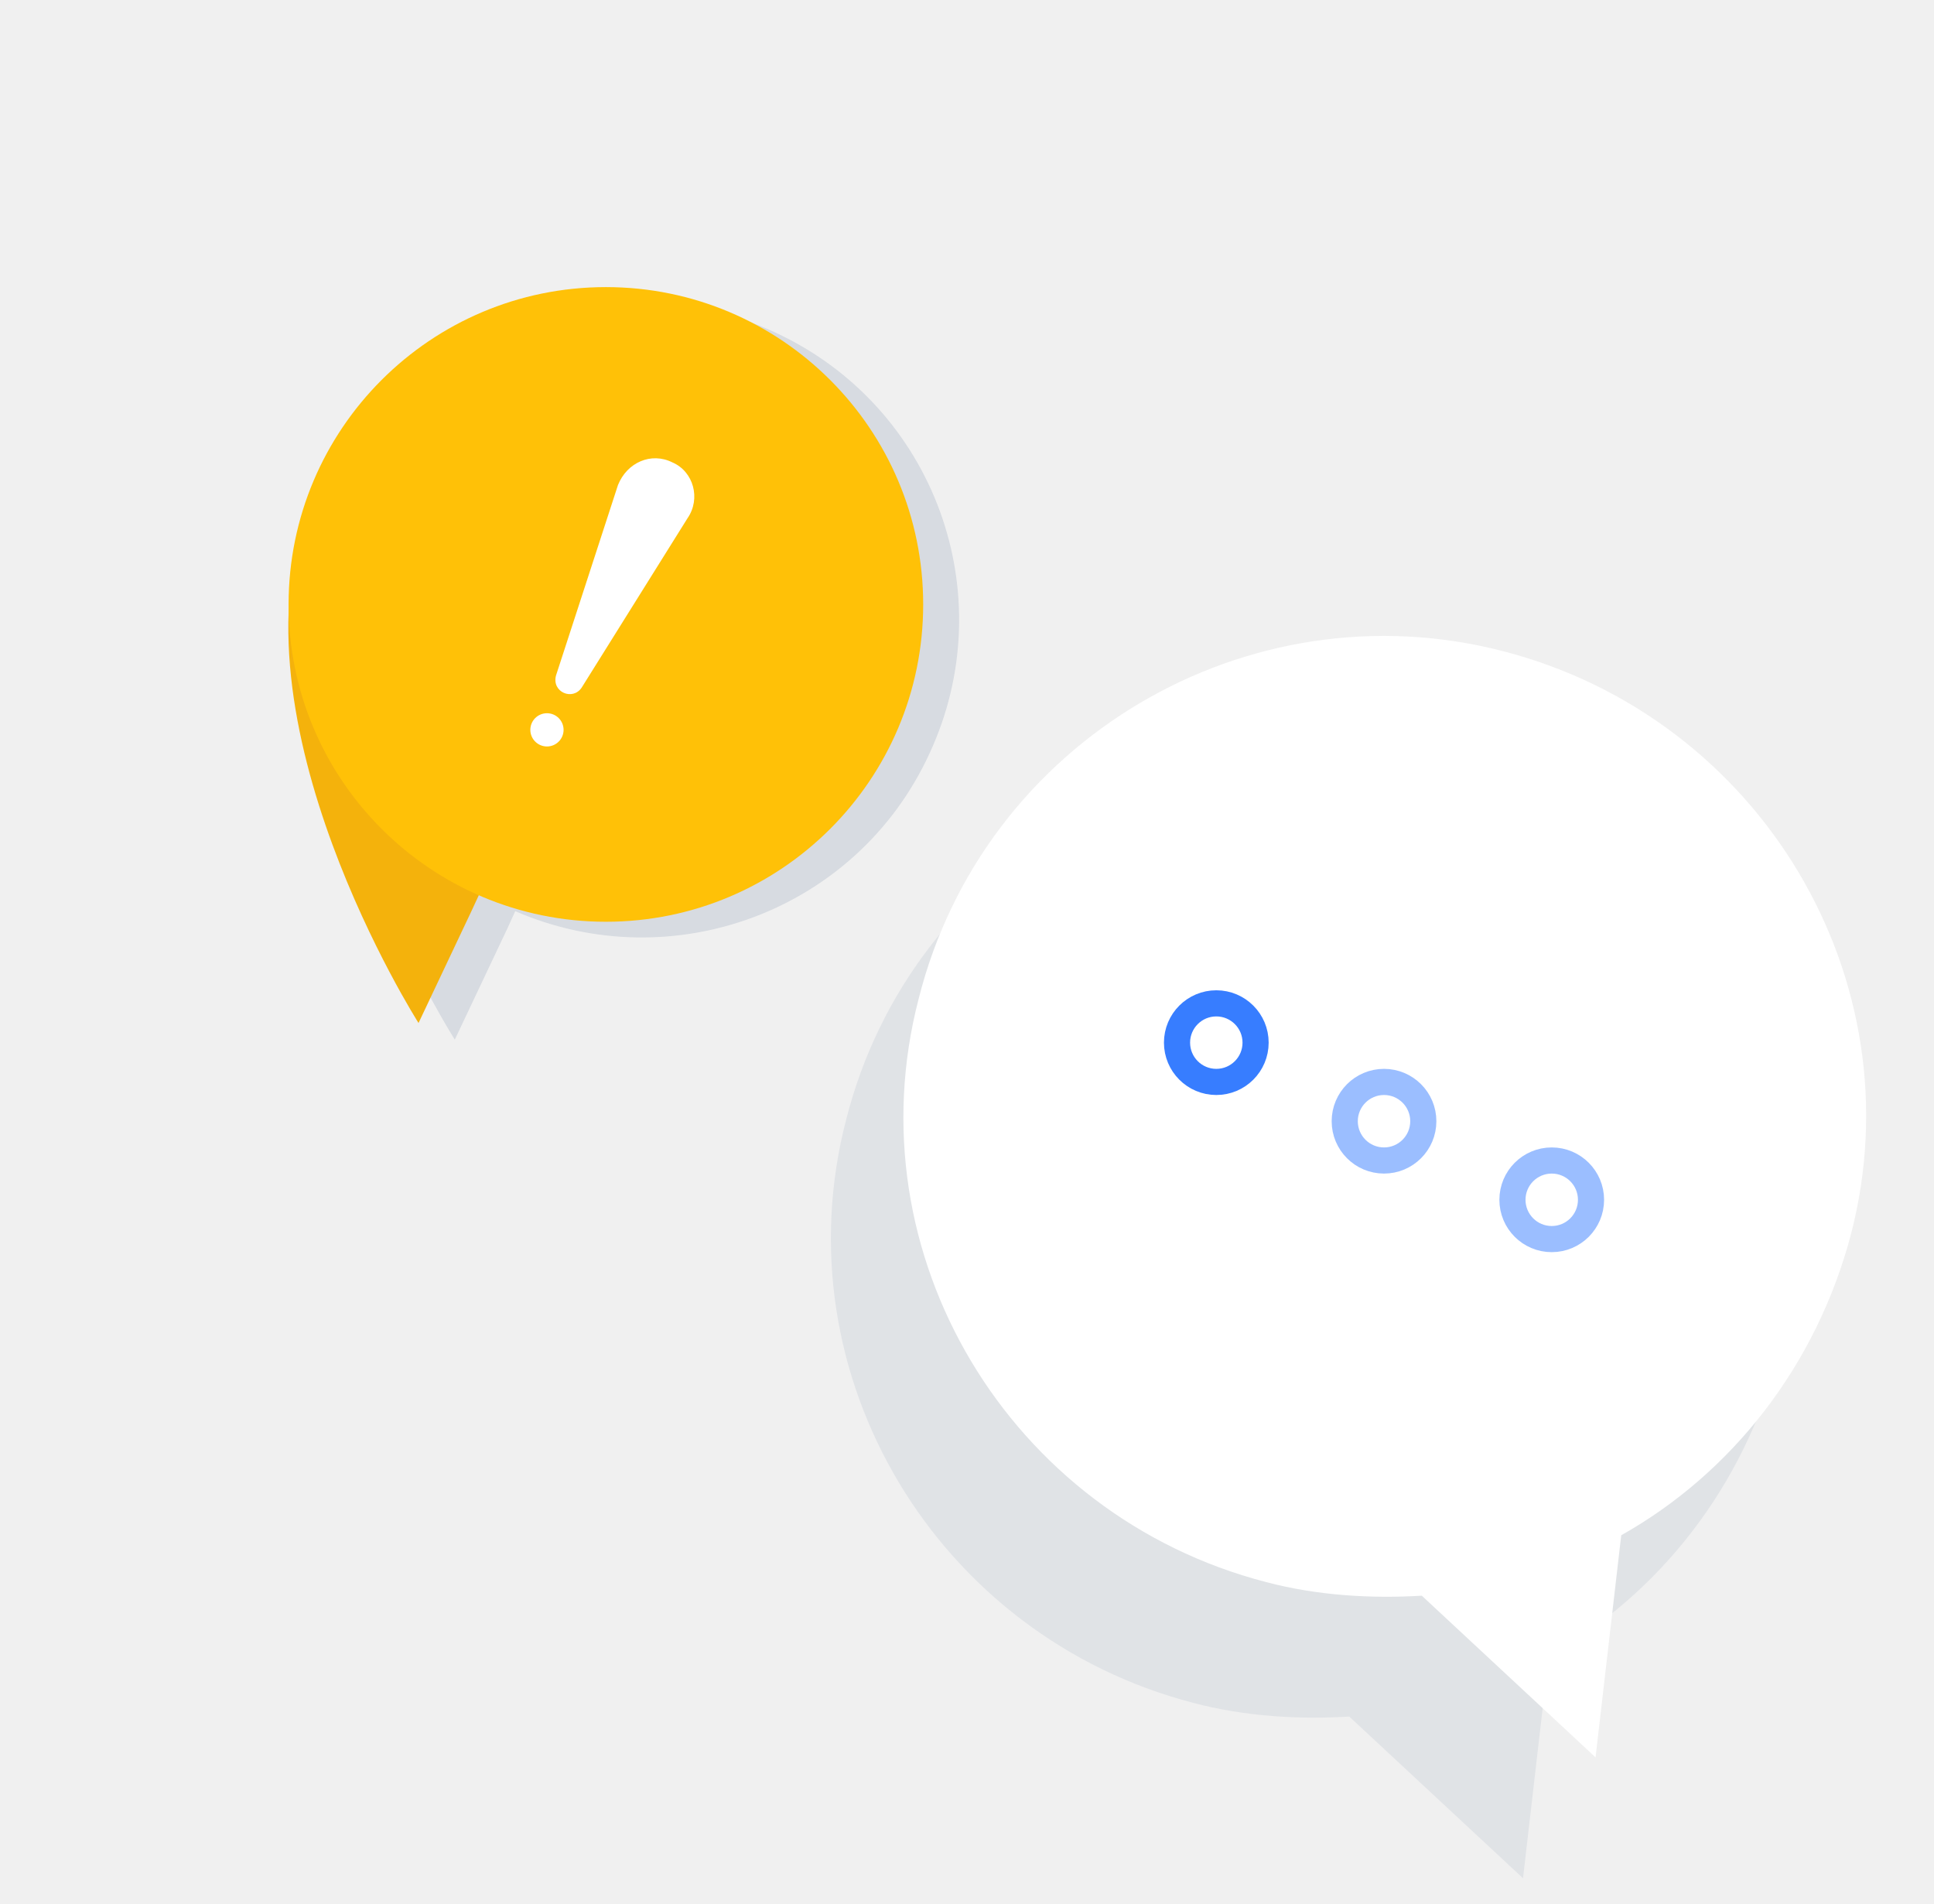
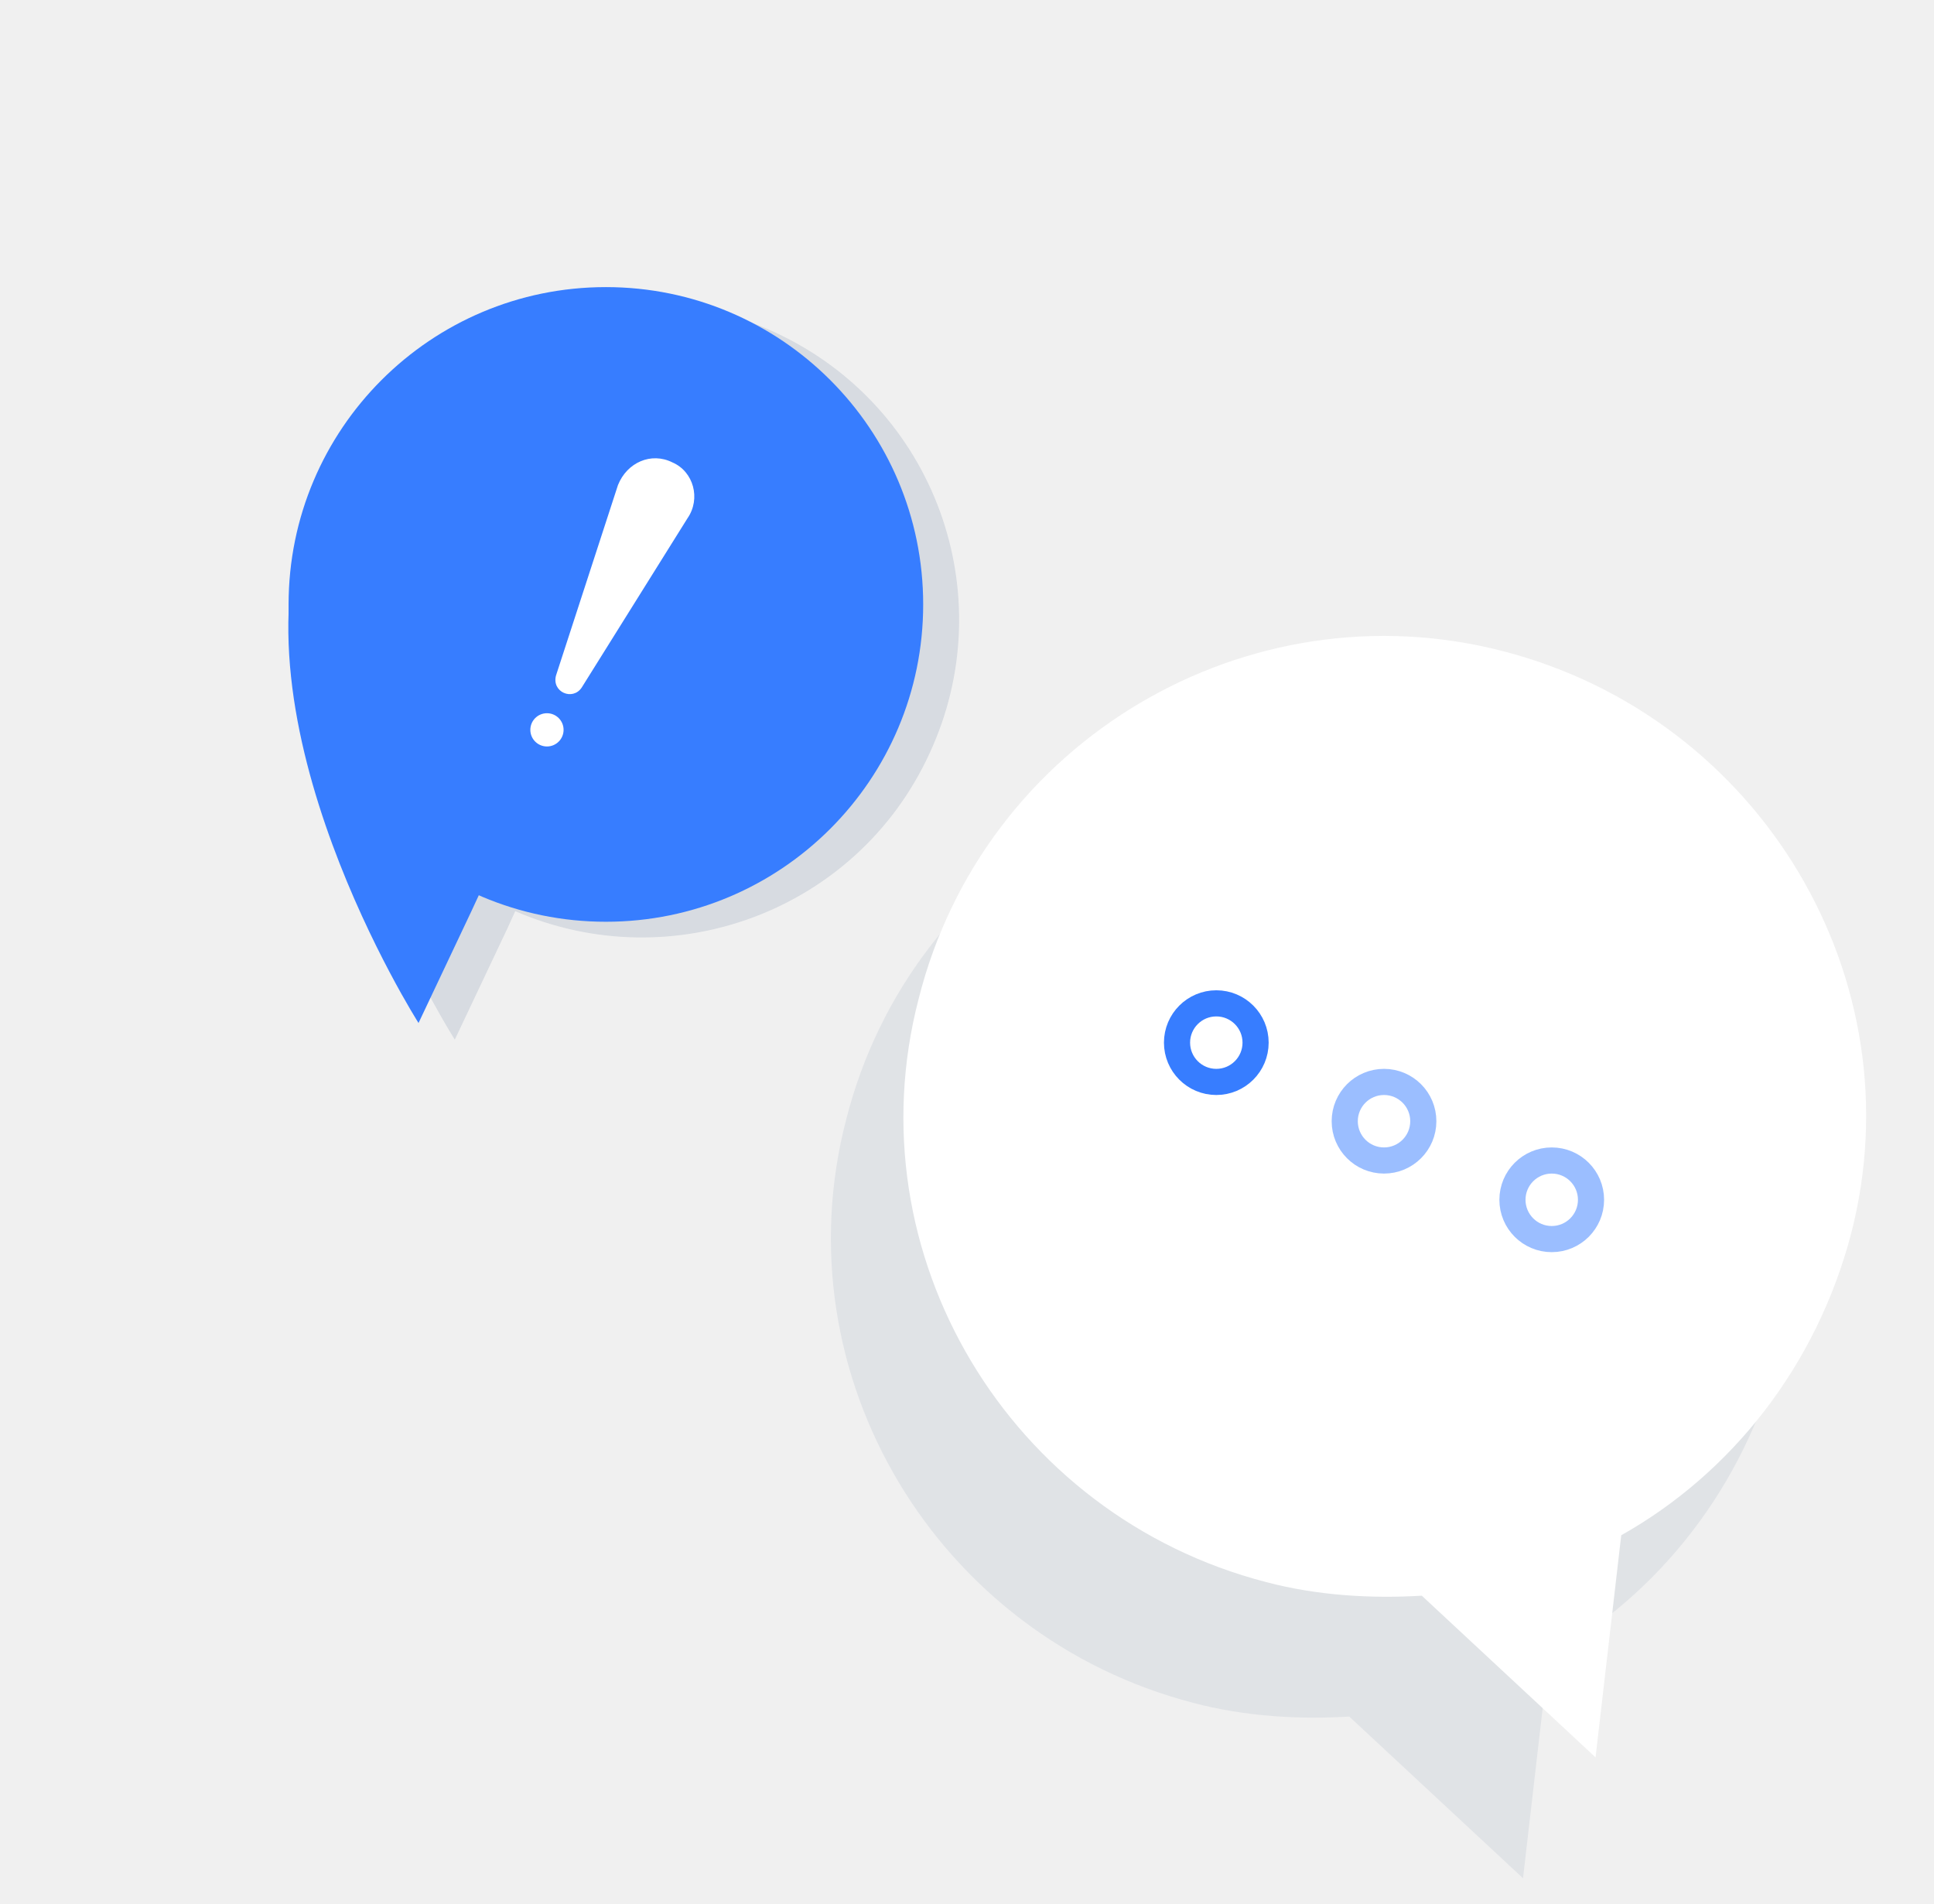
<svg xmlns="http://www.w3.org/2000/svg" width="128" height="126" viewBox="0 0 128 126" fill="none">
  <path opacity="0.5" d="M61.5 49.9C66.4 39.4 61.9 26.9 51.3 22C40.7 17.1 28.3 21.6 23.4 32.2C21.9 35.5 21.2 38.9 21.5 42.2C21.3 55 30.1 68.8 30.1 68.8L33.6 61.4L34.1 60.3C44.5 64.8 56.7 60.3 61.5 49.9Z" fill="#BDC5D1" />
-   <path d="M31.2 60.3L27.7 67.7C27.7 67.7 14.9 47.6 20.5 33.5L39.5 42.4L31.2 60.3Z" fill="#F4B20C" />
-   <path d="M40.1 61C51.698 61 61.1 51.598 61.1 40C61.1 28.402 51.698 19 40.1 19C28.502 19 19.1 28.402 19.1 40C19.1 51.598 28.502 61 40.1 61Z" fill="#FFC107" />
+   <path d="M31.2 60.3L27.7 67.7C27.7 67.7 14.9 47.6 20.5 33.5L39.5 42.4L31.2 60.3Z" fill="#377dff" />
+   <path d="M40.1 61C51.698 61 61.1 51.598 61.1 40C61.1 28.402 51.698 19 40.1 19C28.502 19 19.1 28.402 19.1 40C19.1 51.598 28.502 61 40.1 61Z" fill="#377dff" />
  <path d="M44.5 30.6C43.1 29.9 41.5 30.6 40.9 32.1L36.8 44.7C36.5 45.8 37.9 46.4 38.5 45.5L45.5 34.3C46.4 33 45.9 31.2 44.5 30.6Z" fill="white" />
  <path d="M36.2 49.4C36.807 49.4 37.3 48.907 37.3 48.3C37.3 47.692 36.807 47.2 36.2 47.2C35.593 47.2 35.1 47.692 35.1 48.3C35.1 48.907 35.593 49.4 36.2 49.4Z" fill="white" />
  <path opacity="0.5" d="M116.9 72.8C117.1 74.3 116.9 75.8 116.7 77.3" stroke="#BDC5D1" stroke-width="1.73" stroke-miterlimit="10" stroke-linecap="round" stroke-linejoin="round" />
  <path opacity="0.5" d="M97.8 49.9C106.7 52.3 113.3 58.9 115.7 67.1" stroke="#BDC5D1" stroke-width="1.73" stroke-miterlimit="10" stroke-linecap="round" stroke-linejoin="round" />
  <path opacity="0.3" d="M94.7 51.1C111.7 55.5 122.1 72.8 117.7 89.7C115.4 98.4 109.8 105.5 102.5 109.6L100.8 124.3L89.3 113.6C86 113.8 82.4 113.6 79 112.7C62 108.3 51.6 91 56 74.1C60.3 57.1 77.7 46.9 94.7 51.1Z" fill="#BDC5D1" />
  <path d="M99.5 43.1C116.5 47.5 126.9 64.8 122.5 81.7C120.2 90.4 114.6 97.5 107.3 101.6L105.6 116.3L94.1 105.6C90.8 105.8 87.2 105.6 83.8 104.7C66.8 100.3 56.4 83 60.8 66.1C65.1 49 82.6 38.7 99.5 43.1Z" fill="white" />
  <path opacity="0.5" d="M102.7 82C104.136 82 105.3 80.836 105.3 79.4C105.3 77.964 104.136 76.8 102.7 76.8C101.264 76.8 100.1 77.964 100.1 79.4C100.1 80.836 101.264 82 102.7 82Z" stroke="#377dff" stroke-width="1.73" stroke-miterlimit="10" stroke-linecap="round" stroke-linejoin="round" />
  <path opacity="0.5" d="M91.6 76.8C93.036 76.8 94.2 75.636 94.2 74.2C94.2 72.764 93.036 71.6 91.6 71.6C90.164 71.6 89 72.764 89 74.2C89 75.636 90.164 76.8 91.6 76.8Z" stroke="#377dff" stroke-width="1.73" stroke-miterlimit="10" stroke-linecap="round" stroke-linejoin="round" />
  <path d="M80.5 71.6C81.936 71.6 83.1 70.436 83.1 69C83.1 67.564 81.936 66.4 80.5 66.4C79.064 66.4 77.9 67.564 77.9 69C77.9 70.436 79.064 71.6 80.5 71.6Z" stroke="#377dff" stroke-width="1.73" stroke-miterlimit="10" stroke-linecap="round" stroke-linejoin="round" />
</svg>
